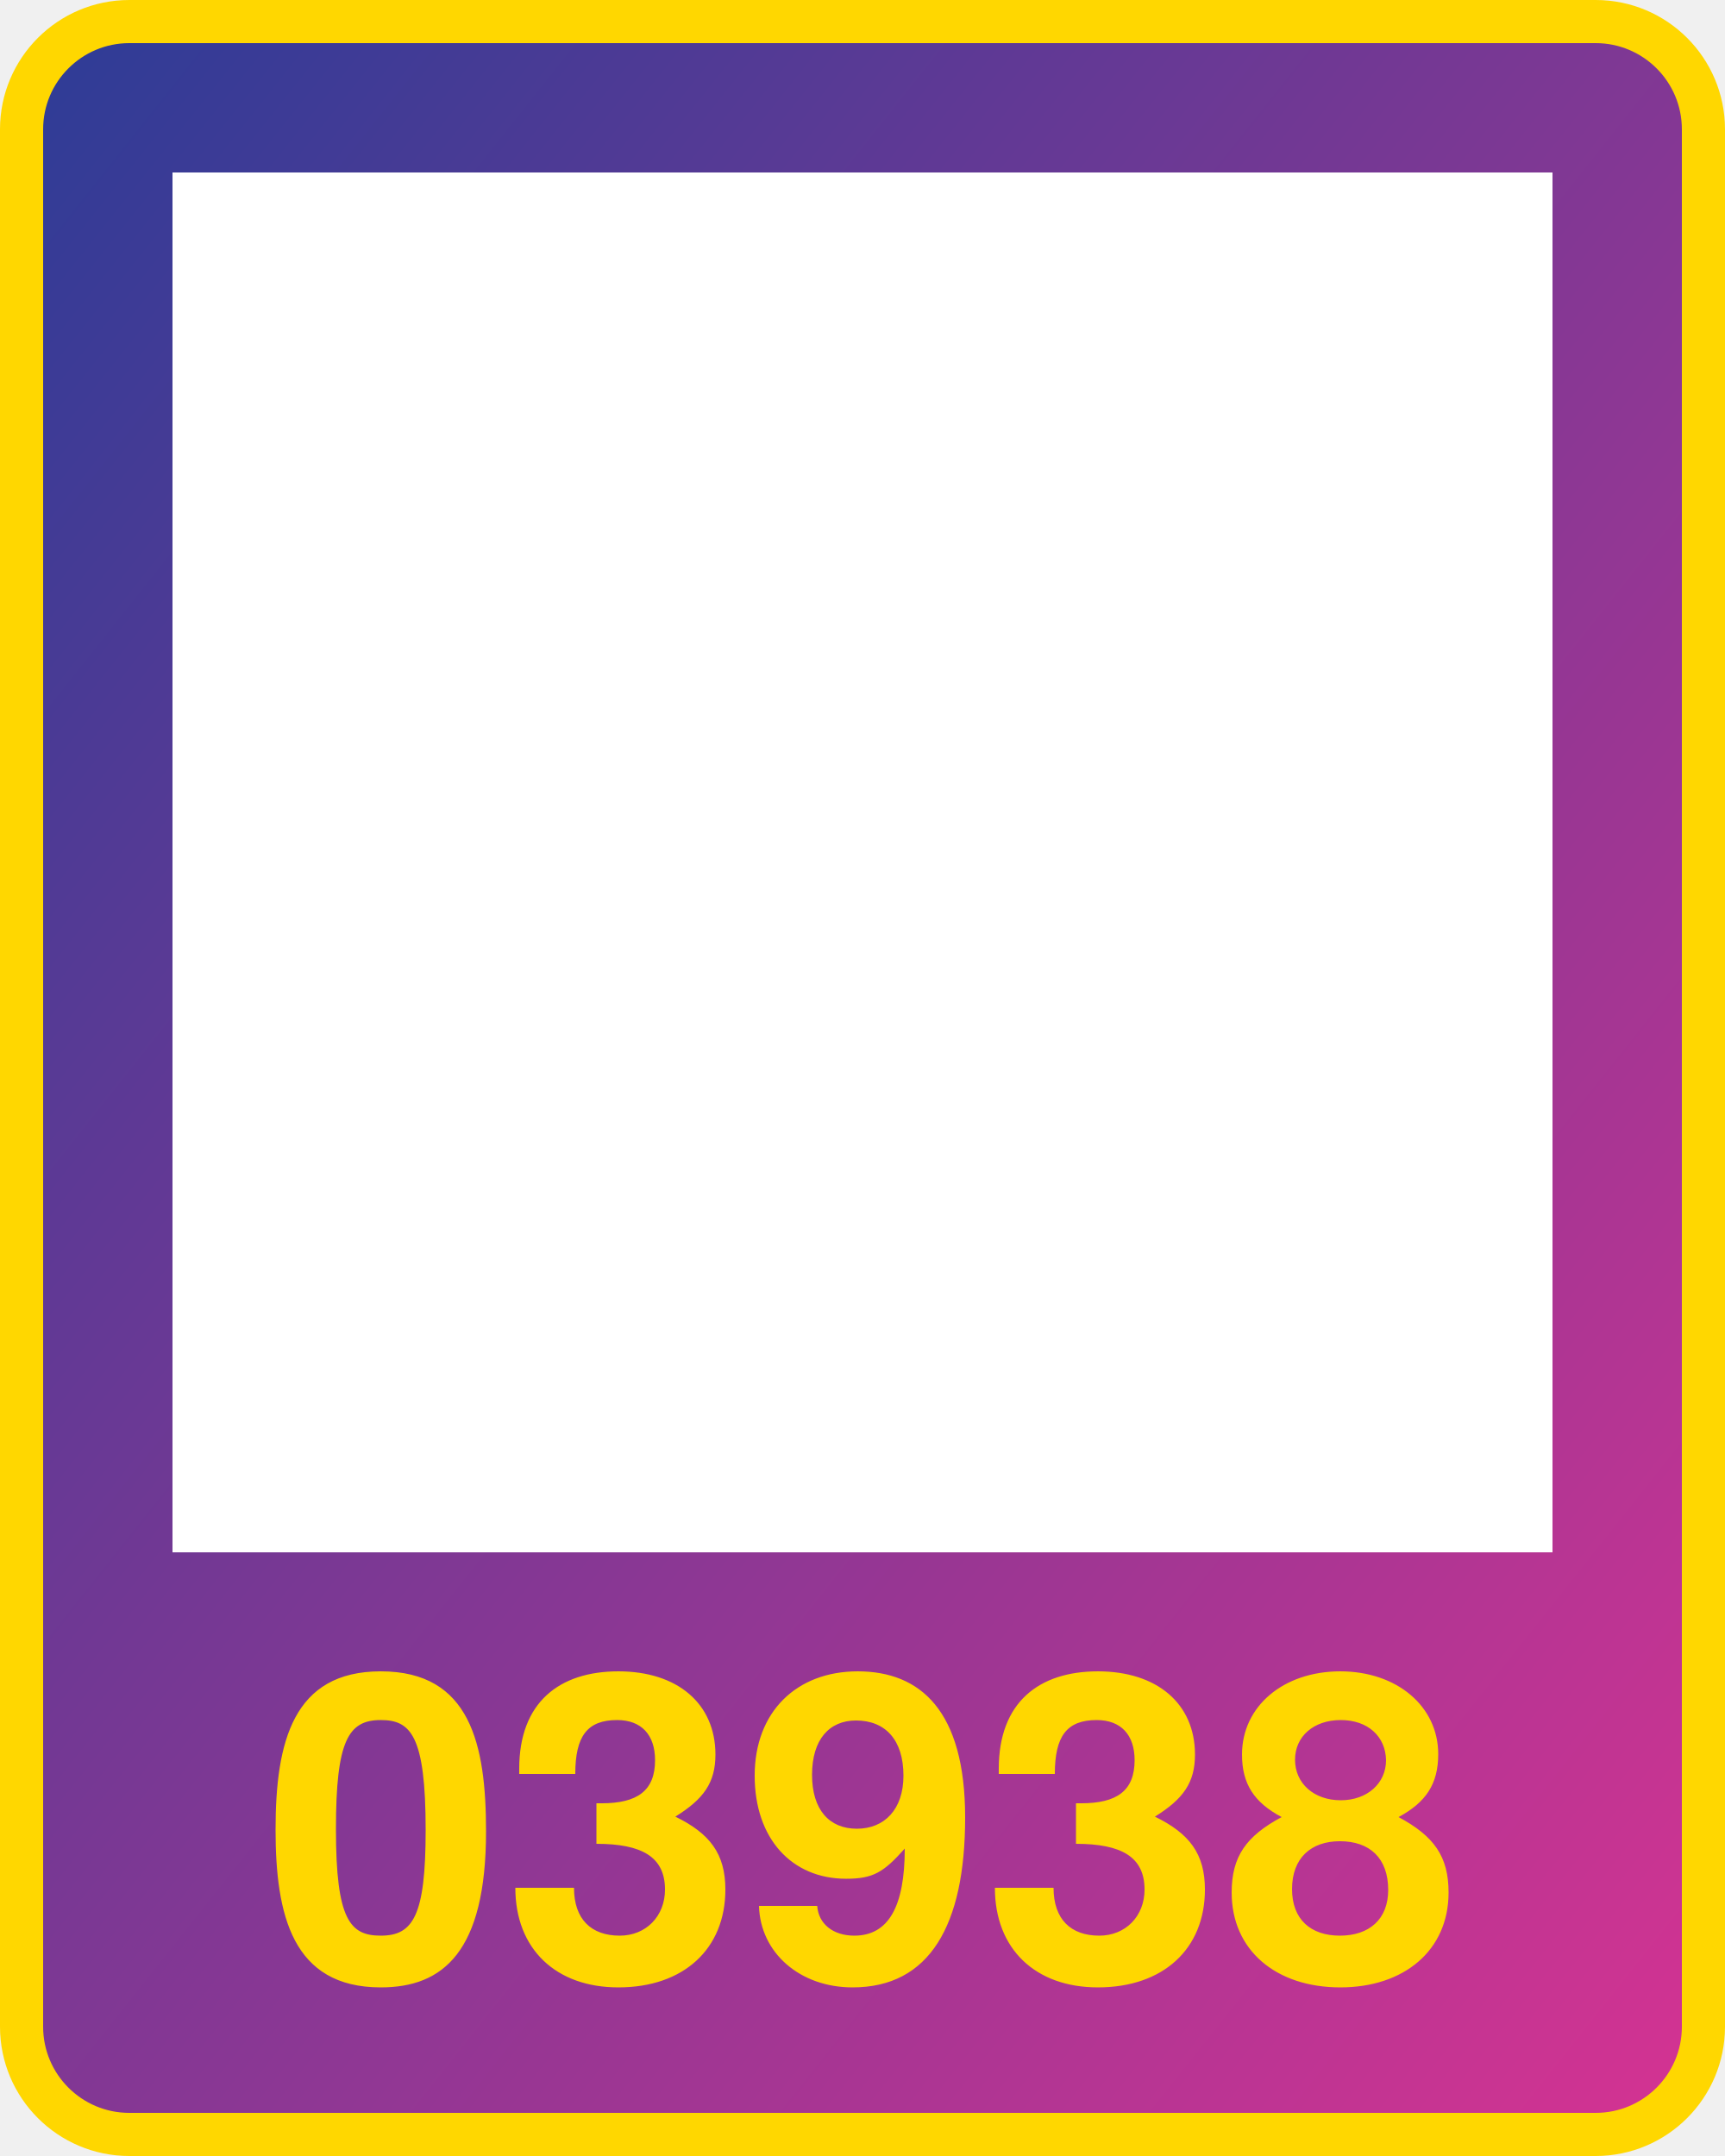
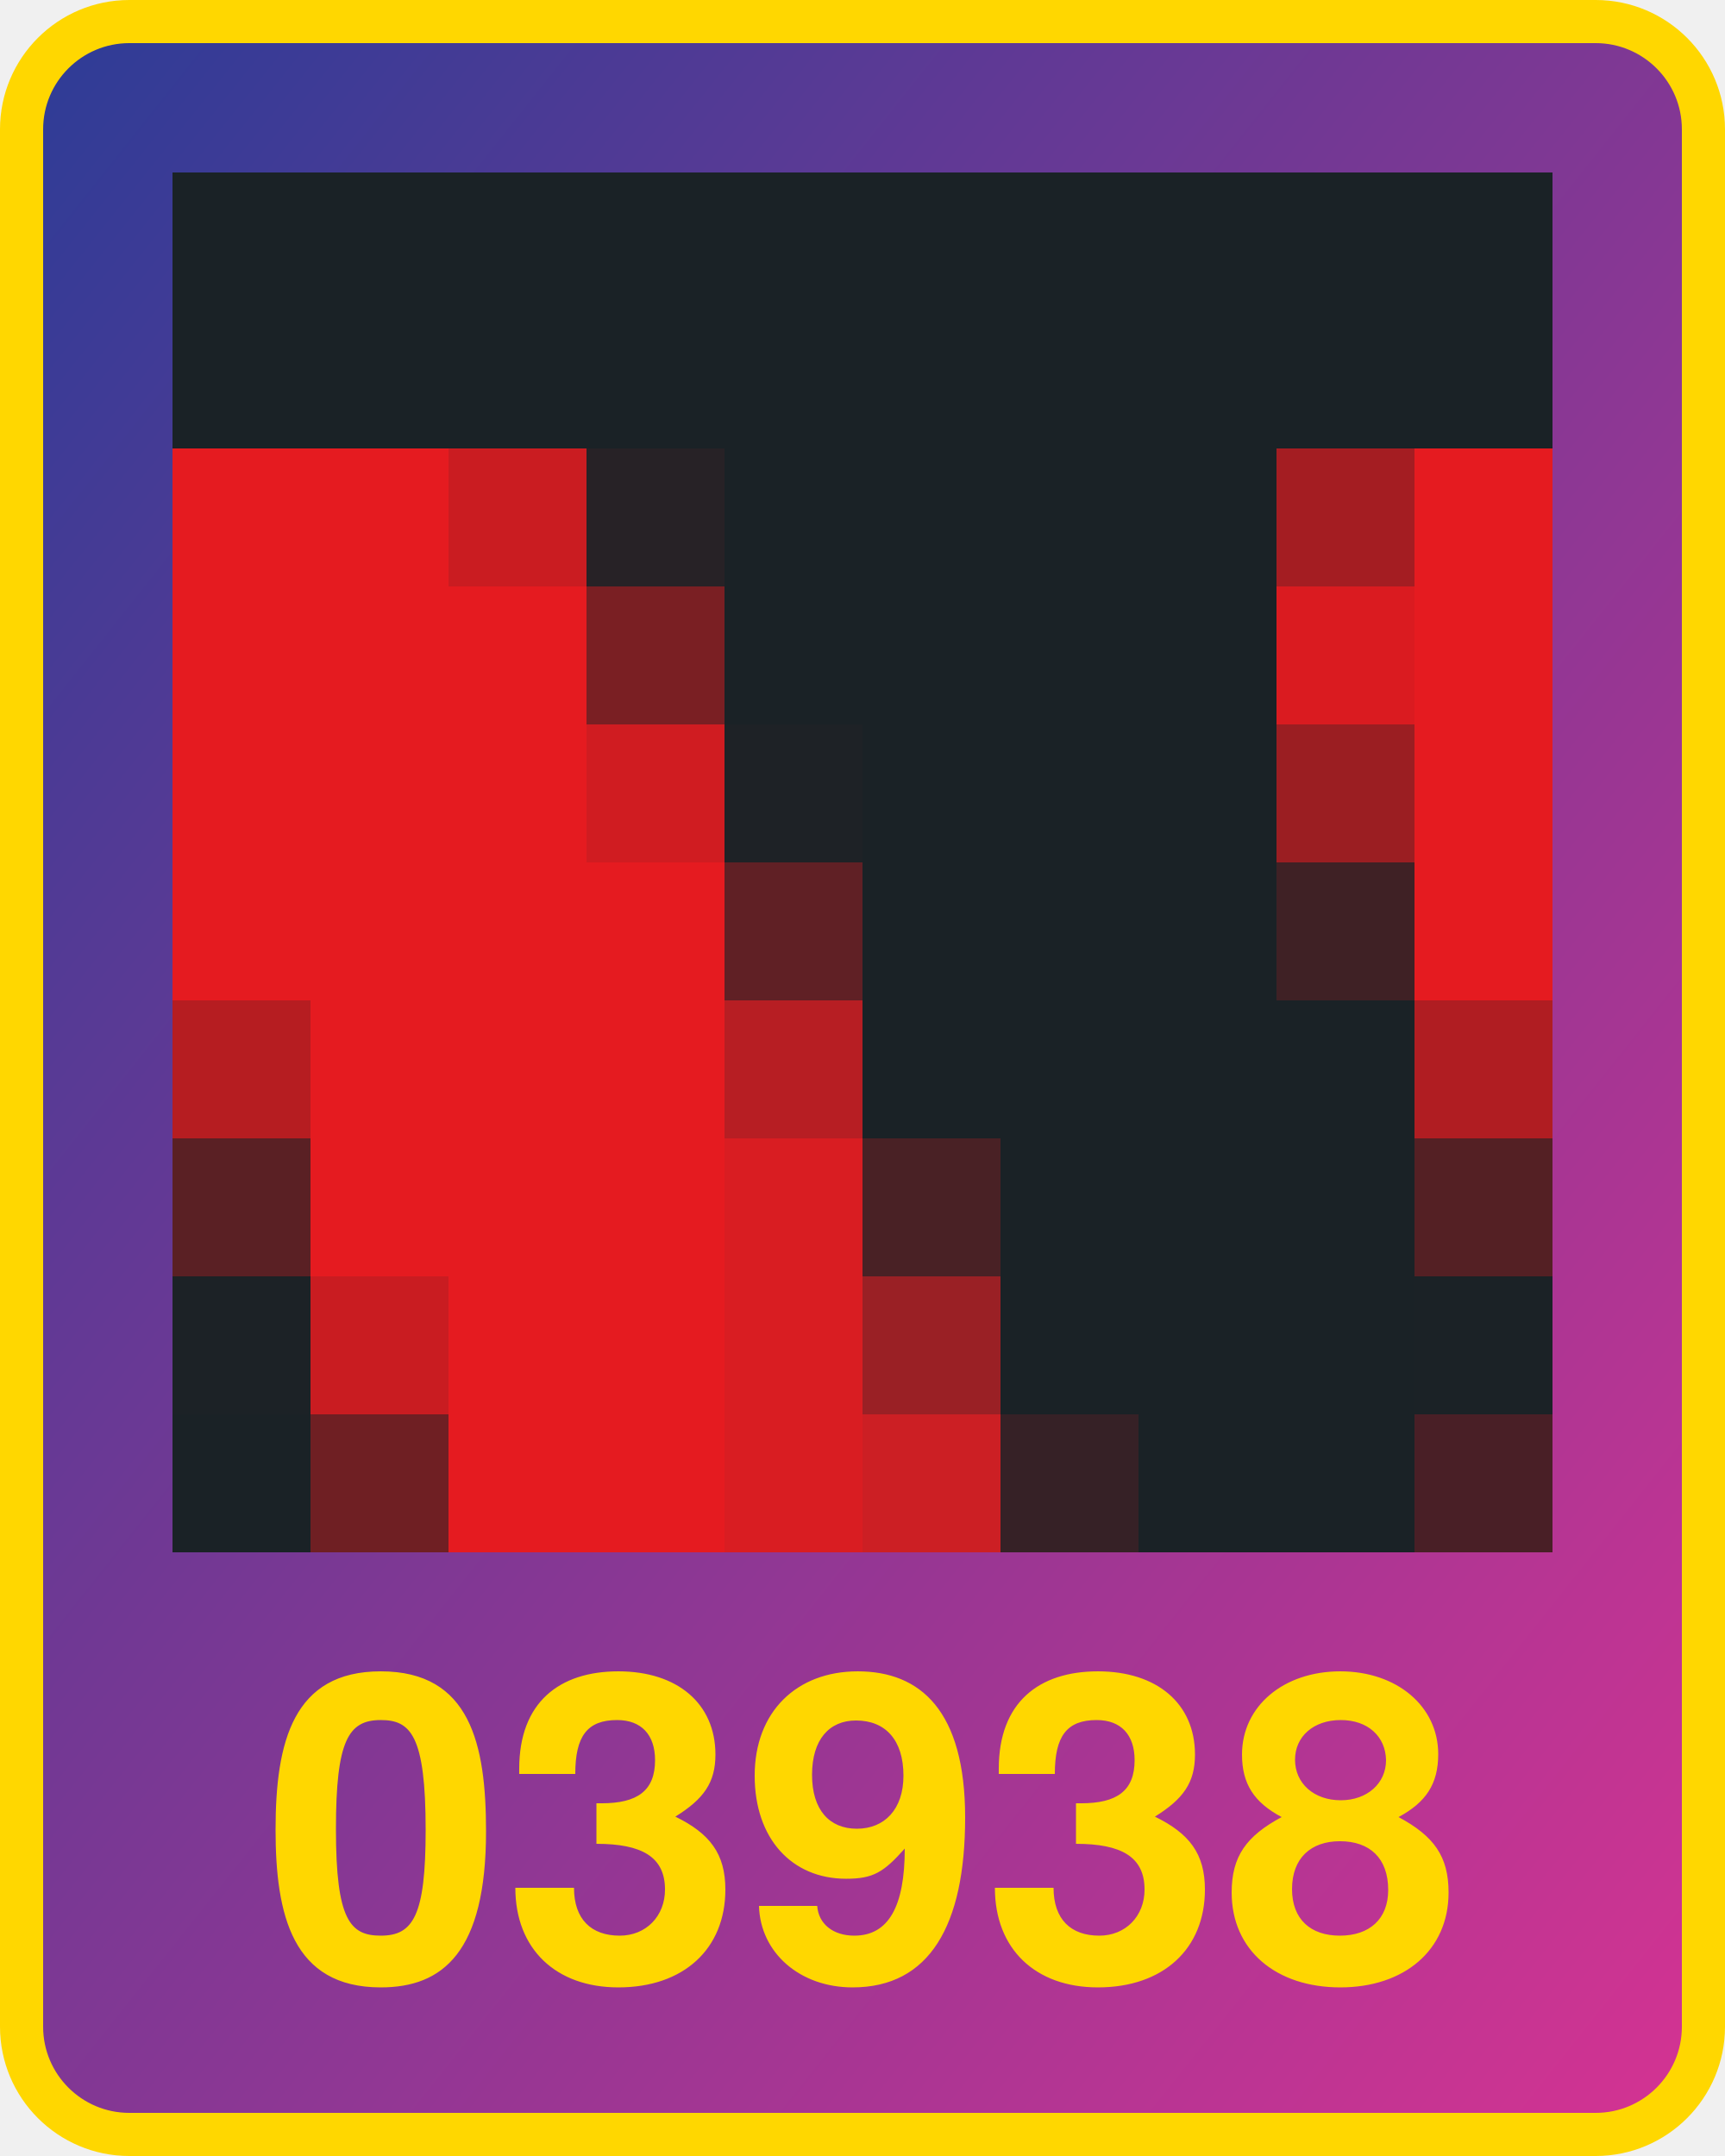
<svg xmlns="http://www.w3.org/2000/svg" width="800" height="1000">
  <defs>
    <linearGradient id="g" x1="0" x2="1" y1="0" y2="1">
      <stop offset="0%" stop-color="#2d3c96" />
      <stop offset="100%" stop-color="#d53392" />
    </linearGradient>
  </defs>
  <rect x="10" y="10" width="780" height="980" fill="url(#g)" rx="50" ry="50" stroke="gold" stroke-width="20" />
  <text x="400" y="920" width="780" text-anchor="middle" style="font:bold 200px 'Helvetica Neue';fill:gold">03938</text>
  <g transform="translate(80 80) scale(64)">
-     <rect x="0" y="0" width="1" height="1" fill="#ffffff" />
-     <rect x="0" y="1" width="1" height="1" fill="#ffffff" />
-     <rect x="0" y="2" width="1" height="1" fill="#ffffff" />
-     <rect x="0" y="3" width="1" height="1" fill="#ffffff" />
-     <rect x="0" y="4" width="1" height="1" fill="#ffffff" />
-     <rect x="0" y="5" width="1" height="1" fill="#ffffff" />
-     <rect x="0" y="6" width="1" height="1" fill="#ffffff" />
-     <rect x="0" y="7" width="1" height="1" fill="#ffffff" />
-     <rect x="0" y="8" width="1" height="1" fill="#ffffff" />
-     <rect x="0" y="9" width="1" height="1" fill="#ffffff" />
-     <rect x="1" y="0" width="1" height="1" fill="#ffffff" />
-     <rect x="1" y="1" width="1" height="1" fill="#ffffff" />
-     <rect x="1" y="2" width="1" height="1" fill="#ffffff" />
-     <rect x="1" y="3" width="1" height="1" fill="#ffffff" />
-     <rect x="1" y="4" width="1" height="1" fill="#ffffff" />
-     <rect x="1" y="5" width="1" height="1" fill="#ffffff" />
-     <rect x="1" y="6" width="1" height="1" fill="#ffffff" />
-     <rect x="1" y="7" width="1" height="1" fill="#ffffff" />
-     <rect x="1" y="8" width="1" height="1" fill="#ffffff" />
-     <rect x="1" y="9" width="1" height="1" fill="#ffffff" />
-     <rect x="2" y="0" width="1" height="1" fill="#ffffff" />
-     <rect x="2" y="1" width="1" height="1" fill="#ffffff" />
-     <rect x="2" y="2" width="1" height="1" fill="#ffffff" />
-     <rect x="2" y="3" width="1" height="1" fill="#ffffff" />
-     <rect x="2" y="4" width="1" height="1" fill="#ffffff" />
-     <rect x="2" y="5" width="1" height="1" fill="#ffffff" />
-     <rect x="2" y="6" width="1" height="1" fill="#ffffff" />
-     <rect x="2" y="7" width="1" height="1" fill="#ffffff" />
-     <rect x="2" y="8" width="1" height="1" fill="#ffffff" />
-     <rect x="2" y="9" width="1" height="1" fill="#ffffff" />
-     <rect x="3" y="0" width="1" height="1" fill="#ffffff" />
-     <rect x="3" y="1" width="1" height="1" fill="#ffffff" />
-     <rect x="3" y="2" width="1" height="1" fill="#ffffff" />
-     <rect x="3" y="3" width="1" height="1" fill="#ffffff" />
-     <rect x="3" y="4" width="1" height="1" fill="#ffffff" />
-     <rect x="3" y="5" width="1" height="1" fill="#ffffff" />
-     <rect x="3" y="6" width="1" height="1" fill="#ffffff" />
-     <rect x="3" y="7" width="1" height="1" fill="#ffffff" />
-     <rect x="3" y="8" width="1" height="1" fill="#ffffff" />
-     <rect x="3" y="9" width="1" height="1" fill="#ffffff" />
-     <rect x="4" y="0" width="1" height="1" fill="#ffffff" />
-     <rect x="4" y="1" width="1" height="1" fill="#ffffff" />
-     <rect x="4" y="2" width="1" height="1" fill="#ffffff" />
-     <rect x="4" y="3" width="1" height="1" fill="#ffffff" />
-     <rect x="4" y="4" width="1" height="1" fill="#ffffff" />
-     <rect x="4" y="5" width="1" height="1" fill="#ffffff" />
-     <rect x="4" y="6" width="1" height="1" fill="#ffffff" />
-     <rect x="4" y="7" width="1" height="1" fill="#ffffff" />
-     <rect x="4" y="8" width="1" height="1" fill="#ffffff" />
-     <rect x="4" y="9" width="1" height="1" fill="#ffffff" />
-     <rect x="5" y="0" width="1" height="1" fill="#ffffff" />
-     <rect x="5" y="1" width="1" height="1" fill="#ffffff" />
-     <rect x="5" y="2" width="1" height="1" fill="#ffffff" />
-     <rect x="5" y="3" width="1" height="1" fill="#ffffff" />
-     <rect x="5" y="4" width="1" height="1" fill="#ffffff" />
-     <rect x="5" y="5" width="1" height="1" fill="#ffffff" />
-     <rect x="5" y="6" width="1" height="1" fill="#ffffff" />
-     <rect x="5" y="7" width="1" height="1" fill="#ffffff" />
-     <rect x="5" y="8" width="1" height="1" fill="#ffffff" />
-     <rect x="5" y="9" width="1" height="1" fill="#ffffff" />
-     <rect x="6" y="0" width="1" height="1" fill="#ffffff" />
-     <rect x="6" y="1" width="1" height="1" fill="#ffffff" />
-     <rect x="6" y="2" width="1" height="1" fill="#ffffff" />
-     <rect x="6" y="3" width="1" height="1" fill="#ffffff" />
-     <rect x="6" y="4" width="1" height="1" fill="#ffffff" />
-     <rect x="6" y="5" width="1" height="1" fill="#ffffff" />
-     <rect x="6" y="6" width="1" height="1" fill="#ffffff" />
-     <rect x="6" y="7" width="1" height="1" fill="#ffffff" />
-     <rect x="6" y="8" width="1" height="1" fill="#ffffff" />
-     <rect x="6" y="9" width="1" height="1" fill="#ffffff" />
-     <rect x="7" y="0" width="1" height="1" fill="#ffffff" />
-     <rect x="7" y="1" width="1" height="1" fill="#ffffff" />
-     <rect x="7" y="2" width="1" height="1" fill="#ffffff" />
-     <rect x="7" y="3" width="1" height="1" fill="#ffffff" />
-     <rect x="7" y="4" width="1" height="1" fill="#ffffff" />
-     <rect x="7" y="5" width="1" height="1" fill="#ffffff" />
-     <rect x="7" y="6" width="1" height="1" fill="#ffffff" />
-     <rect x="7" y="7" width="1" height="1" fill="#ffffff" />
-     <rect x="7" y="8" width="1" height="1" fill="#ffffff" />
-     <rect x="7" y="9" width="1" height="1" fill="#ffffff" />
-     <rect x="8" y="0" width="1" height="1" fill="#ffffff" />
-     <rect x="8" y="1" width="1" height="1" fill="#ffffff" />
-     <rect x="8" y="2" width="1" height="1" fill="#ffffff" />
-     <rect x="8" y="3" width="1" height="1" fill="#ffffff" />
-     <rect x="8" y="4" width="1" height="1" fill="#ffffff" />
-     <rect x="8" y="5" width="1" height="1" fill="#ffffff" />
-     <rect x="8" y="6" width="1" height="1" fill="#ffffff" />
-     <rect x="8" y="7" width="1" height="1" fill="#ffffff" />
-     <rect x="8" y="8" width="1" height="1" fill="#ffffff" />
-     <rect x="8" y="9" width="1" height="1" fill="#ffffff" />
-     <rect x="9" y="0" width="1" height="1" fill="#ffffff" />
-     <rect x="9" y="1" width="1" height="1" fill="#ffffff" />
-     <rect x="9" y="2" width="1" height="1" fill="#ffffff" />
-     <rect x="9" y="3" width="1" height="1" fill="#ffffff" />
-     <rect x="9" y="4" width="1" height="1" fill="#ffffff" />
-     <rect x="9" y="5" width="1" height="1" fill="#ffffff" />
-     <rect x="9" y="6" width="1" height="1" fill="#ffffff" />
-     <rect x="9" y="7" width="1" height="1" fill="#ffffff" />
-     <rect x="9" y="8" width="1" height="1" fill="#ffffff" />
-     <rect x="9" y="9" width="1" height="1" fill="#ffffff" />
+     <rect x="0" y="0" width="1" height="1" fill="#1a2226" />
+     <rect x="0" y="1" width="1" height="1" fill="#1a2226" />
+     <rect x="0" y="2" width="1" height="1" fill="#e51b20" />
+     <rect x="0" y="3" width="1" height="1" fill="#e51b20" />
+     <rect x="0" y="4" width="1" height="1" fill="#e51b20" />
+     <rect x="0" y="5" width="1" height="1" fill="#e51b20" />
+     <rect x="0" y="6" width="1" height="1" fill="#b61d21" />
+     <rect x="0" y="7" width="1" height="1" fill="#5a2024" />
+     <rect x="0" y="8" width="1" height="1" fill="#1c2226" />
+     <rect x="0" y="9" width="1" height="1" fill="#1a2226" />
+     <rect x="1" y="0" width="1" height="1" fill="#1a2226" />
+     <rect x="1" y="1" width="1" height="1" fill="#1a2226" />
+     <rect x="1" y="2" width="1" height="1" fill="#e51b20" />
+     <rect x="1" y="3" width="1" height="1" fill="#e51b20" />
+     <rect x="1" y="4" width="1" height="1" fill="#e51b20" />
+     <rect x="1" y="5" width="1" height="1" fill="#e51b20" />
+     <rect x="1" y="6" width="1" height="1" fill="#e51b20" />
+     <rect x="1" y="7" width="1" height="1" fill="#e51b20" />
+     <rect x="1" y="8" width="1" height="1" fill="#c91c21" />
+     <rect x="1" y="9" width="1" height="1" fill="#6f1f23" />
+     <rect x="2" y="0" width="1" height="1" fill="#1a2226" />
+     <rect x="2" y="1" width="1" height="1" fill="#1a2226" />
+     <rect x="2" y="2" width="1" height="1" fill="#ca1c21" />
+     <rect x="2" y="3" width="1" height="1" fill="#e51b20" />
+     <rect x="2" y="4" width="1" height="1" fill="#e51b20" />
+     <rect x="2" y="5" width="1" height="1" fill="#e51b20" />
+     <rect x="2" y="6" width="1" height="1" fill="#e51b20" />
+     <rect x="2" y="7" width="1" height="1" fill="#e51b20" />
+     <rect x="2" y="8" width="1" height="1" fill="#e51b20" />
+     <rect x="2" y="9" width="1" height="1" fill="#e51b20" />
+     <rect x="3" y="0" width="1" height="1" fill="#1a2226" />
+     <rect x="3" y="1" width="1" height="1" fill="#1a2226" />
+     <rect x="3" y="2" width="1" height="1" fill="#272226" />
+     <rect x="3" y="3" width="1" height="1" fill="#7a1f23" />
+     <rect x="3" y="4" width="1" height="1" fill="#d01c21" />
+     <rect x="3" y="5" width="1" height="1" fill="#e51b20" />
+     <rect x="3" y="6" width="1" height="1" fill="#e51b20" />
+     <rect x="3" y="7" width="1" height="1" fill="#e51b20" />
+     <rect x="3" y="8" width="1" height="1" fill="#e51b20" />
+     <rect x="3" y="9" width="1" height="1" fill="#e51b20" />
+     <rect x="4" y="0" width="1" height="1" fill="#1a2226" />
+     <rect x="4" y="1" width="1" height="1" fill="#1a2226" />
+     <rect x="4" y="2" width="1" height="1" fill="#1a2226" />
+     <rect x="4" y="3" width="1" height="1" fill="#1a2226" />
+     <rect x="4" y="4" width="1" height="1" fill="#1e2226" />
+     <rect x="4" y="5" width="1" height="1" fill="#602025" />
+     <rect x="4" y="6" width="1" height="1" fill="#b71e23" />
+     <rect x="4" y="7" width="1" height="1" fill="#d91d22" />
+     <rect x="4" y="8" width="1" height="1" fill="#d91d22" />
+     <rect x="4" y="9" width="1" height="1" fill="#d91d22" />
+     <rect x="5" y="0" width="1" height="1" fill="#1a2226" />
+     <rect x="5" y="1" width="1" height="1" fill="#1a2226" />
+     <rect x="5" y="2" width="1" height="1" fill="#1a2226" />
+     <rect x="5" y="3" width="1" height="1" fill="#1a2226" />
+     <rect x="5" y="4" width="1" height="1" fill="#1a2226" />
+     <rect x="5" y="5" width="1" height="1" fill="#1a2226" />
+     <rect x="5" y="6" width="1" height="1" fill="#1a2226" />
+     <rect x="5" y="7" width="1" height="1" fill="#492125" />
+     <rect x="5" y="8" width="1" height="1" fill="#9a2025" />
+     <rect x="5" y="9" width="1" height="1" fill="#cc1f24" />
+     <rect x="6" y="0" width="1" height="1" fill="#1a2226" />
+     <rect x="6" y="1" width="1" height="1" fill="#1a2226" />
+     <rect x="6" y="2" width="1" height="1" fill="#1a2226" />
+     <rect x="6" y="3" width="1" height="1" fill="#1a2226" />
+     <rect x="6" y="4" width="1" height="1" fill="#1a2226" />
+     <rect x="6" y="5" width="1" height="1" fill="#1a2226" />
+     <rect x="6" y="6" width="1" height="1" fill="#1a2226" />
+     <rect x="6" y="7" width="1" height="1" fill="#1a2226" />
+     <rect x="6" y="8" width="1" height="1" fill="#1a2226" />
+     <rect x="6" y="9" width="1" height="1" fill="#362126" />
+     <rect x="7" y="0" width="1" height="1" fill="#1a2226" />
+     <rect x="7" y="1" width="1" height="1" fill="#1a2226" />
+     <rect x="7" y="2" width="1" height="1" fill="#1a2226" />
+     <rect x="7" y="3" width="1" height="1" fill="#1a2226" />
+     <rect x="7" y="4" width="1" height="1" fill="#1a2226" />
+     <rect x="7" y="5" width="1" height="1" fill="#1a2226" />
+     <rect x="7" y="6" width="1" height="1" fill="#1a2226" />
+     <rect x="7" y="7" width="1" height="1" fill="#1a2226" />
+     <rect x="7" y="8" width="1" height="1" fill="#1a2226" />
+     <rect x="7" y="9" width="1" height="1" fill="#1a2226" />
+     <rect x="8" y="0" width="1" height="1" fill="#1a2226" />
+     <rect x="8" y="1" width="1" height="1" fill="#1a2226" />
+     <rect x="8" y="2" width="1" height="1" fill="#a41d22" />
+     <rect x="8" y="3" width="1" height="1" fill="#da1b20" />
+     <rect x="8" y="4" width="1" height="1" fill="#9b1e22" />
+     <rect x="8" y="5" width="1" height="1" fill="#3f2125" />
+     <rect x="8" y="6" width="1" height="1" fill="#1a2226" />
+     <rect x="8" y="7" width="1" height="1" fill="#1a2226" />
+     <rect x="8" y="8" width="1" height="1" fill="#1a2226" />
+     <rect x="8" y="9" width="1" height="1" fill="#1a2226" />
+     <rect x="9" y="0" width="1" height="1" fill="#1a2226" />
+     <rect x="9" y="1" width="1" height="1" fill="#1a2226" />
+     <rect x="9" y="2" width="1" height="1" fill="#e51b20" />
+     <rect x="9" y="3" width="1" height="1" fill="#e51b20" />
+     <rect x="9" y="4" width="1" height="1" fill="#e51b20" />
+     <rect x="9" y="5" width="1" height="1" fill="#e51b20" />
+     <rect x="9" y="6" width="1" height="1" fill="#b01d22" />
+     <rect x="9" y="7" width="1" height="1" fill="#542024" />
+     <rect x="9" y="8" width="1" height="1" fill="#1b2226" />
+     <rect x="9" y="9" width="1" height="1" fill="#491f26" />
  </g>
</svg>
